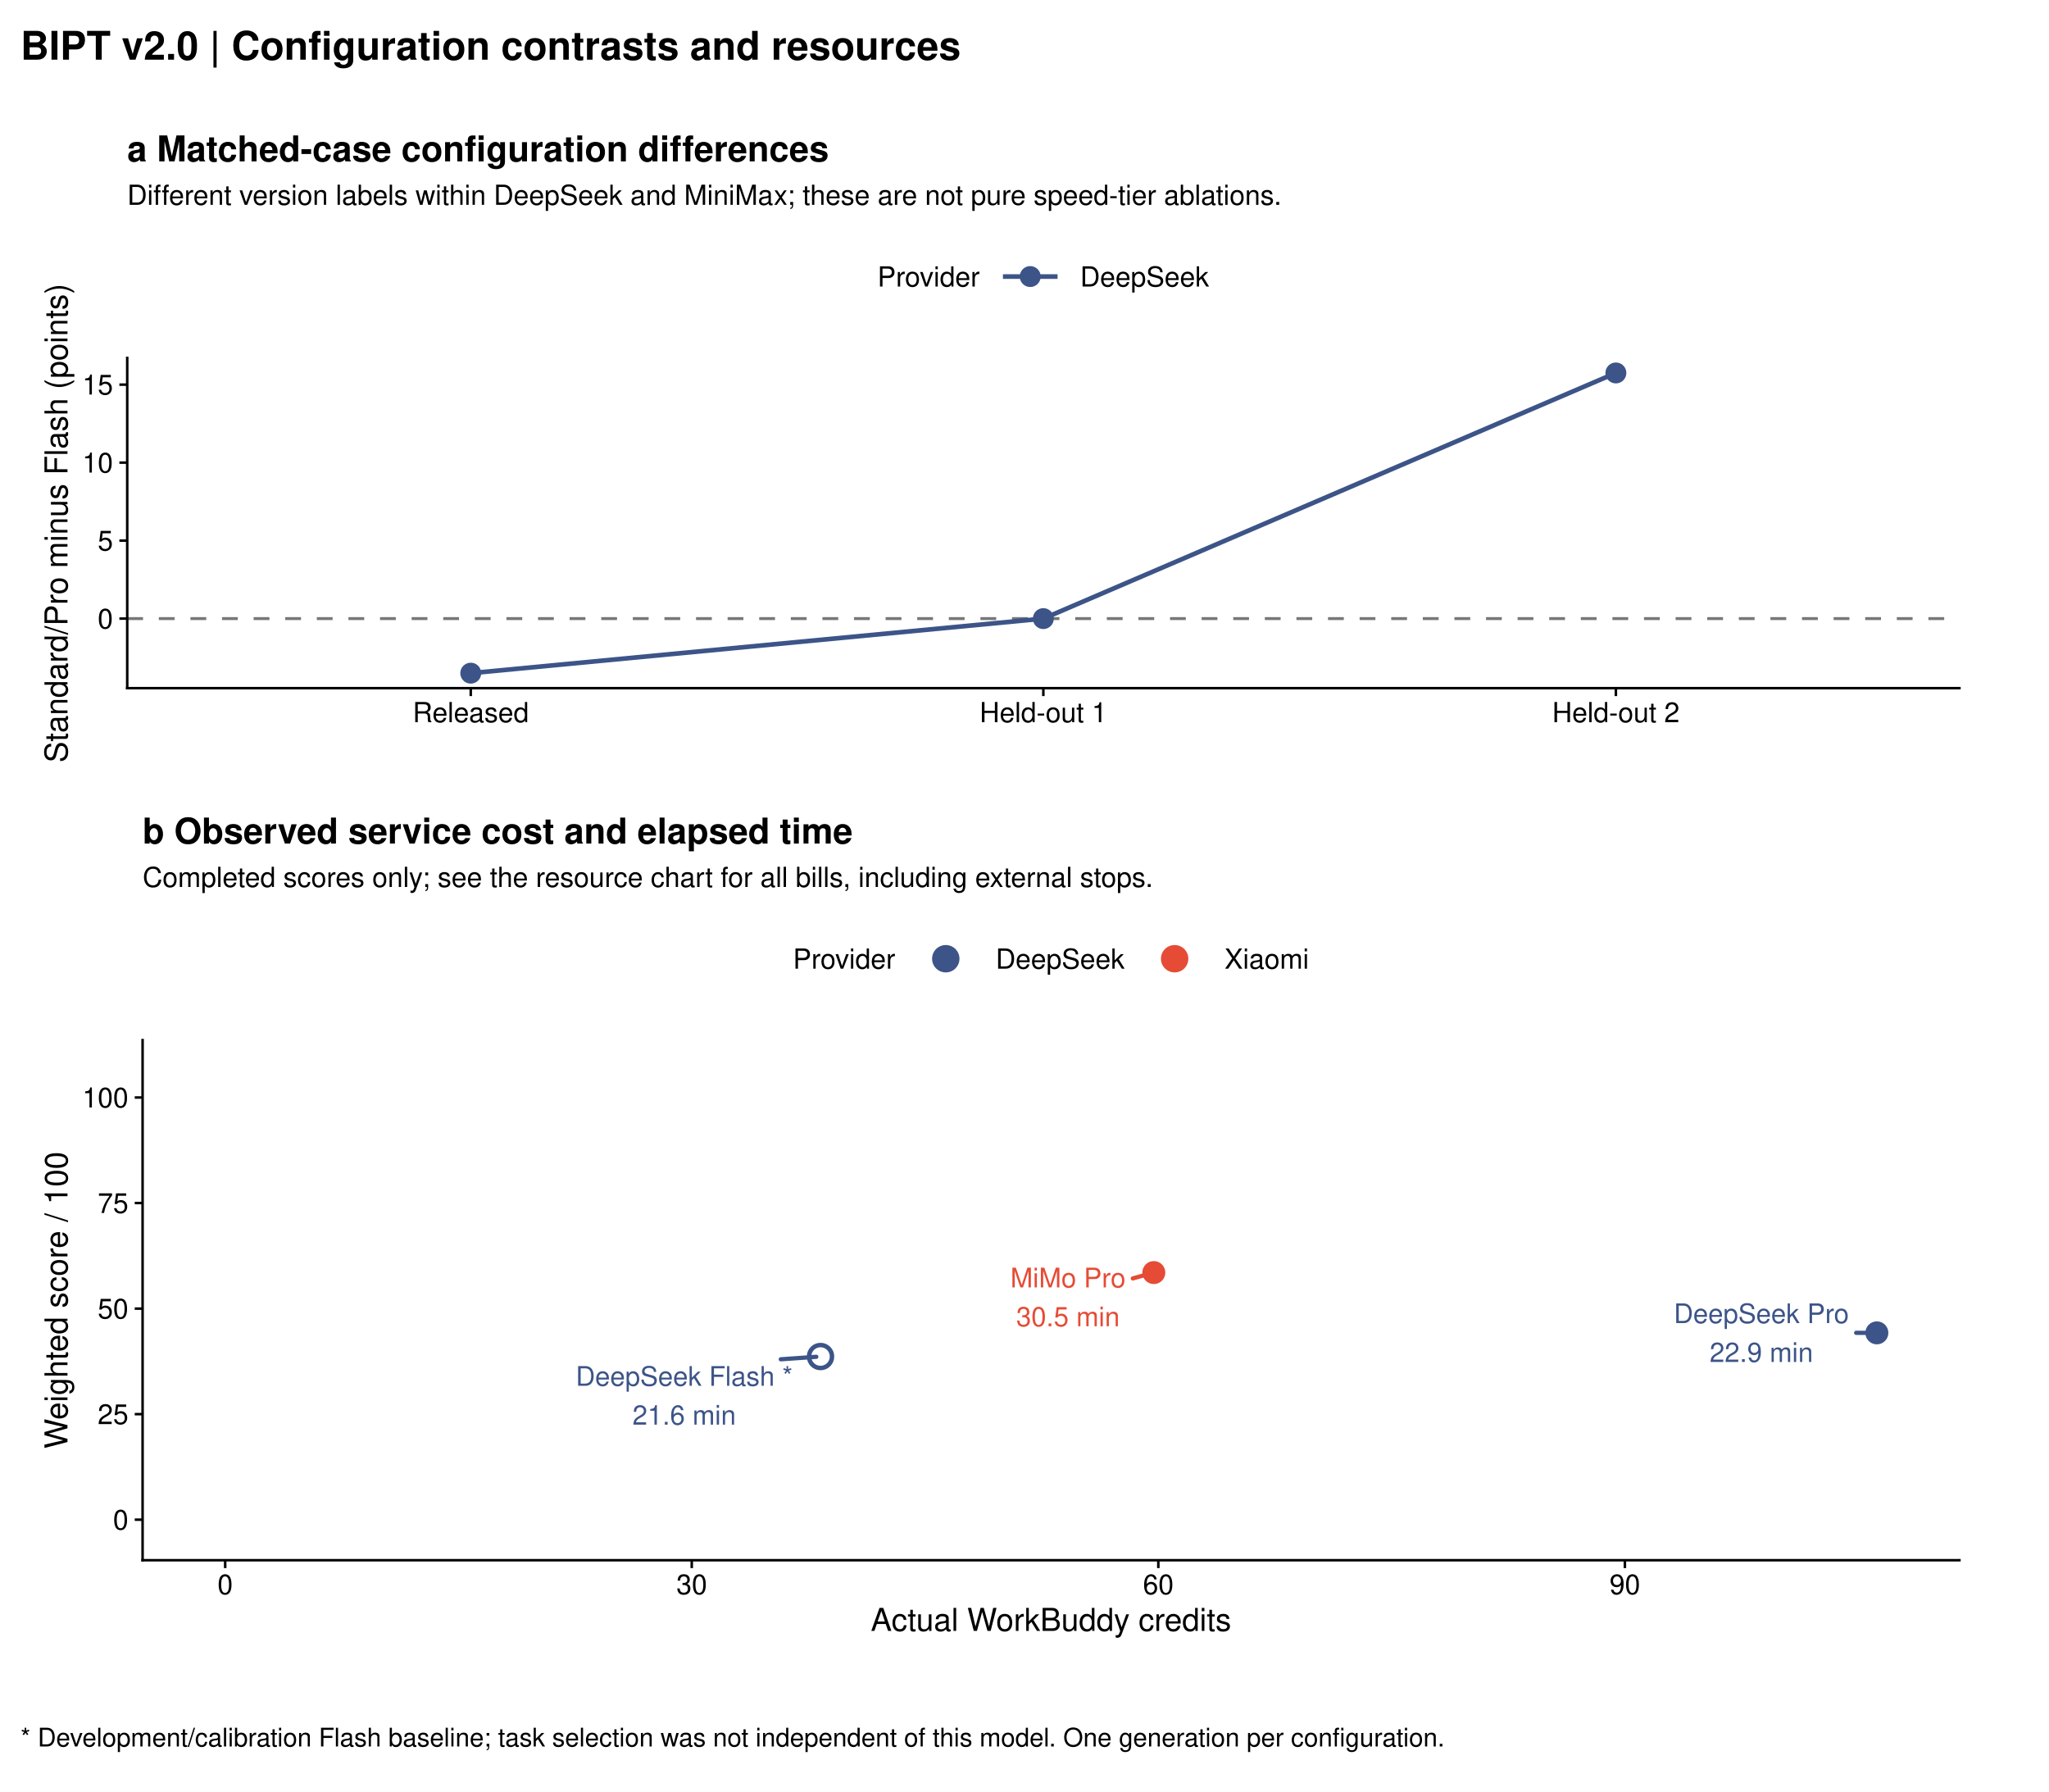
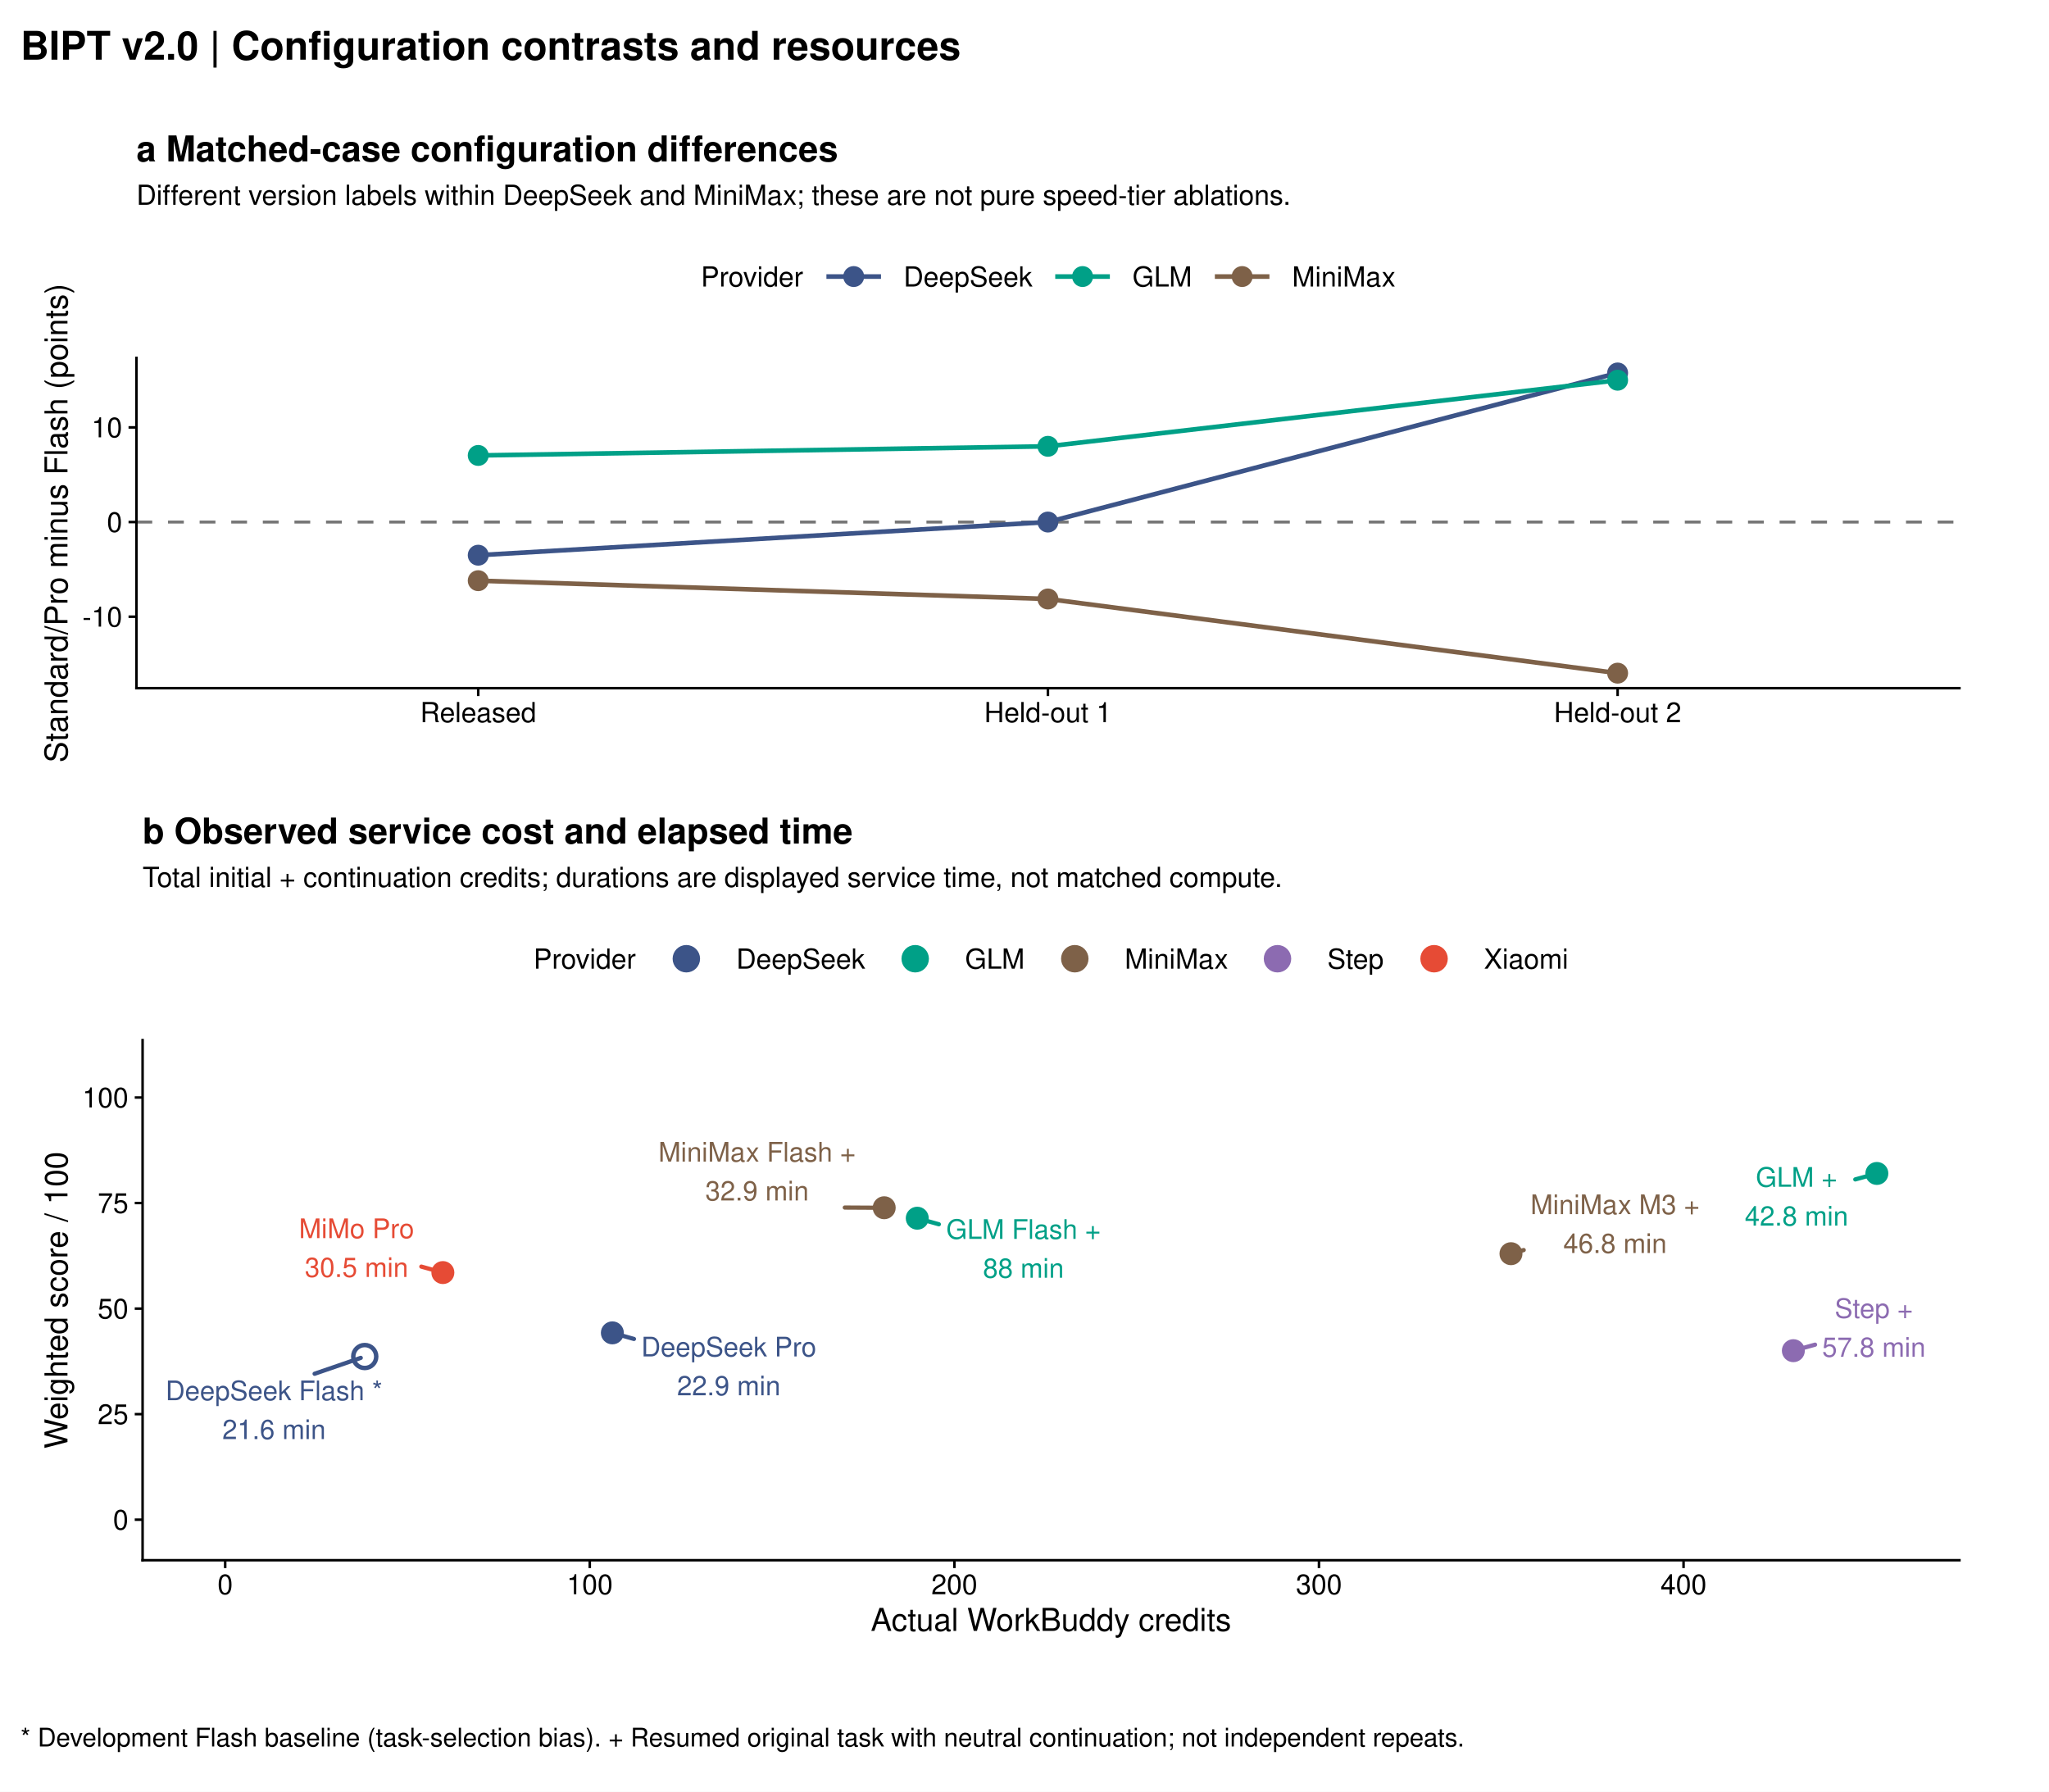
<svg xmlns="http://www.w3.org/2000/svg" width="518.74pt" height="453.54pt" viewBox="0 0 518.74 453.54">
  <g class="svglite">
    <defs>
      <style type="text/css">
    .svglite line, .svglite polyline, .svglite polygon, .svglite path, .svglite rect, .svglite circle {
      fill: none;
      stroke: #000000;
      stroke-linecap: round;
      stroke-linejoin: round;
      stroke-miterlimit: 10.00;
    }
    .svglite text {
      white-space: pre;
    }
    .svglite g.glyphgroup path {
      fill: inherit;
      stroke: none;
    }
  </style>
    </defs>
    <rect width="100%" height="100%" style="stroke: none; fill: #FFFFFF;" />
    <defs>
      <clipPath id="cpMC4wMHw1MTguNzR8MC4wMHw0NTMuNTQ=">
        <rect x="0.00" y="0.00" width="518.74" height="453.54" />
      </clipPath>
    </defs>
    <g clip-path="url(#cpMC4wMHw1MTguNzR8MC4wMHw0NTMuNTQ=)">
      <text x="5.19" y="15.11" style="font-size: 10.00px; font-weight: bold; font-family: &quot;Helvetica&quot;;" textLength="237.89px" lengthAdjust="spacingAndGlyphs">BIPT v2.0 | Configuration contrasts and resources</text>
    </g>
    <defs>
      <clipPath id="cpMC4wMHw1MTguNzR8MjMuMDJ8MTk1LjY5">
        <rect x="0.00" y="23.02" width="518.74" height="172.67" />
      </clipPath>
    </defs>
    <g clip-path="url(#cpMC4wMHw1MTguNzR8MjMuMDJ8MTk1LjY5)">
      <rect x="-0" y="23.02" width="518.74" height="172.67" style="stroke-width: 0.78; stroke: #FFFFFF; fill: #FFFFFF;" />
    </g>
    <g clip-path="url(#cpMC4wMHw1MTguNzR8MC4wMHw0NTMuNTQ=)">
</g>
    <defs>
-       <clipPath id="cpMzIuMjF8NDk2LjA2fDkwLjYwfDE3NC4xOQ==">
-         <rect x="32.21" y="90.60" width="463.85" height="83.59" />
+       <clipPath id="cpMzQuNTR8NDk2LjA2fDkwLjYwfDE3NC4xOQ==">
+         <rect x="34.54" y="90.60" width="461.53" height="83.59" />
      </clipPath>
    </defs>
-     <g clip-path="url(#cpMzIuMjF8NDk2LjA2fDkwLjYwfDE3NC4xOQ==)">
-       <rect x="32.21" y="90.60" width="463.85" height="83.59" style="stroke-width: 0.78; stroke: none; fill: #FFFFFF;" />
-       <line x1="32.21" y1="156.58" x2="496.06" y2="156.58" style="stroke-width: 0.75; stroke: #777777; stroke-dasharray: 4.00,4.00; stroke-linecap: butt;" />
-       <polyline points="119.18,170.39 264.14,156.58 409.09,94.40 " style="stroke-width: 1.17; stroke: #3C5488; stroke-linecap: butt;" />
-       <circle cx="119.18" cy="170.39" r="2.39" style="stroke-width: 0.52; stroke: #3C5488; fill: #3C5488;" />
-       <circle cx="264.14" cy="156.58" r="2.39" style="stroke-width: 0.52; stroke: #3C5488; fill: #3C5488;" />
-       <circle cx="409.09" cy="94.40" r="2.39" style="stroke-width: 0.52; stroke: #3C5488; fill: #3C5488;" />
+     <g clip-path="url(#cpMzQuNTR8NDk2LjA2fDkwLjYwfDE3NC4xOQ==)">
+       <rect x="34.54" y="90.60" width="461.53" height="83.59" style="stroke-width: 0.78; stroke: none; fill: #FFFFFF;" />
+       <line x1="34.54" y1="132.14" x2="496.06" y2="132.14" style="stroke-width: 0.75; stroke: #777777; stroke-dasharray: 4.00,4.00; stroke-linecap: butt;" />
+       <polyline points="121.07,140.53 265.30,132.14 409.53,94.40 " style="stroke-width: 1.17; stroke: #3C5488; stroke-linecap: butt;" />
+       <polyline points="121.07,115.28 265.30,112.97 409.53,96.24 " style="stroke-width: 1.17; stroke: #00A087; stroke-linecap: butt;" />
+       <polyline points="121.07,146.98 265.30,151.61 409.53,170.39 " style="stroke-width: 1.17; stroke: #7E6148; stroke-linecap: butt;" />
+       <circle cx="121.07" cy="140.53" r="2.39" style="stroke-width: 0.52; stroke: #3C5488; fill: #3C5488;" />
+       <circle cx="265.30" cy="132.14" r="2.39" style="stroke-width: 0.52; stroke: #3C5488; fill: #3C5488;" />
+       <circle cx="409.53" cy="94.40" r="2.39" style="stroke-width: 0.52; stroke: #3C5488; fill: #3C5488;" />
+       <circle cx="121.07" cy="115.28" r="2.39" style="stroke-width: 0.52; stroke: #00A087; fill: #00A087;" />
+       <circle cx="265.30" cy="112.97" r="2.39" style="stroke-width: 0.52; stroke: #00A087; fill: #00A087;" />
+       <circle cx="409.53" cy="96.24" r="2.39" style="stroke-width: 0.52; stroke: #00A087; fill: #00A087;" />
+       <circle cx="121.07" cy="146.98" r="2.39" style="stroke-width: 0.52; stroke: #7E6148; fill: #7E6148;" />
+       <circle cx="265.30" cy="151.61" r="2.39" style="stroke-width: 0.52; stroke: #7E6148; fill: #7E6148;" />
+       <circle cx="409.53" cy="170.39" r="2.39" style="stroke-width: 0.52; stroke: #7E6148; fill: #7E6148;" />
    </g>
    <g clip-path="url(#cpMC4wMHw1MTguNzR8MC4wMHw0NTMuNTQ=)">
-       <polyline points="32.21,174.19 32.21,90.60 " style="stroke-width: 0.64; stroke-linecap: square;" />
-       <text x="28.62" y="159.09" text-anchor="end" style="font-size: 7.00px; font-family: &quot;Helvetica&quot;;" textLength="3.89px" lengthAdjust="spacingAndGlyphs">0</text>
-       <text x="28.62" y="139.35" text-anchor="end" style="font-size: 7.00px; font-family: &quot;Helvetica&quot;;" textLength="3.89px" lengthAdjust="spacingAndGlyphs">5</text>
-       <text x="28.62" y="119.61" text-anchor="end" style="font-size: 7.00px; font-family: &quot;Helvetica&quot;;" textLength="7.78px" lengthAdjust="spacingAndGlyphs">10</text>
-       <text x="28.62" y="99.87" text-anchor="end" style="font-size: 7.00px; font-family: &quot;Helvetica&quot;;" textLength="7.78px" lengthAdjust="spacingAndGlyphs">15</text>
-       <polyline points="30.22,156.58 32.21,156.58 " style="stroke-width: 0.64; stroke-linecap: butt;" />
-       <polyline points="30.22,136.84 32.21,136.84 " style="stroke-width: 0.64; stroke-linecap: butt;" />
-       <polyline points="30.22,117.10 32.21,117.10 " style="stroke-width: 0.64; stroke-linecap: butt;" />
-       <polyline points="30.22,97.36 32.21,97.36 " style="stroke-width: 0.64; stroke-linecap: butt;" />
-       <polyline points="32.21,174.19 496.06,174.19 " style="stroke-width: 0.64; stroke-linecap: square;" />
-       <polyline points="119.18,176.19 119.18,174.19 " style="stroke-width: 0.64; stroke-linecap: butt;" />
-       <polyline points="264.14,176.19 264.14,174.19 " style="stroke-width: 0.64; stroke-linecap: butt;" />
-       <polyline points="409.09,176.19 409.09,174.19 " style="stroke-width: 0.64; stroke-linecap: butt;" />
-       <text x="119.18" y="182.80" text-anchor="middle" style="font-size: 7.00px; font-family: &quot;Helvetica&quot;;" textLength="29.58px" lengthAdjust="spacingAndGlyphs">Released</text>
-       <text x="264.14" y="182.80" text-anchor="middle" style="font-size: 7.00px; font-family: &quot;Helvetica&quot;;" textLength="32.28px" lengthAdjust="spacingAndGlyphs">Held-out 1</text>
-       <text x="409.09" y="182.80" text-anchor="middle" style="font-size: 7.00px; font-family: &quot;Helvetica&quot;;" textLength="32.28px" lengthAdjust="spacingAndGlyphs">Held-out 2</text>
+       <polyline points="34.54,174.19 34.54,90.60 " style="stroke-width: 0.64; stroke-linecap: square;" />
+       <text x="30.95" y="158.61" text-anchor="end" style="font-size: 7.00px; font-family: &quot;Helvetica&quot;;" textLength="10.11px" lengthAdjust="spacingAndGlyphs">-10</text>
+       <text x="30.95" y="134.65" text-anchor="end" style="font-size: 7.00px; font-family: &quot;Helvetica&quot;;" textLength="3.89px" lengthAdjust="spacingAndGlyphs">0</text>
+       <text x="30.95" y="110.69" text-anchor="end" style="font-size: 7.00px; font-family: &quot;Helvetica&quot;;" textLength="7.78px" lengthAdjust="spacingAndGlyphs">10</text>
+       <polyline points="32.54,156.10 34.54,156.10 " style="stroke-width: 0.64; stroke-linecap: butt;" />
+       <polyline points="32.54,132.14 34.54,132.14 " style="stroke-width: 0.64; stroke-linecap: butt;" />
+       <polyline points="32.54,108.18 34.54,108.18 " style="stroke-width: 0.64; stroke-linecap: butt;" />
+       <polyline points="34.54,174.19 496.06,174.19 " style="stroke-width: 0.64; stroke-linecap: square;" />
+       <polyline points="121.07,176.19 121.07,174.19 " style="stroke-width: 0.64; stroke-linecap: butt;" />
+       <polyline points="265.30,176.19 265.30,174.19 " style="stroke-width: 0.64; stroke-linecap: butt;" />
+       <polyline points="409.53,176.19 409.53,174.19 " style="stroke-width: 0.64; stroke-linecap: butt;" />
+       <text x="121.07" y="182.80" text-anchor="middle" style="font-size: 7.00px; font-family: &quot;Helvetica&quot;;" textLength="29.58px" lengthAdjust="spacingAndGlyphs">Released</text>
+       <text x="265.30" y="182.80" text-anchor="middle" style="font-size: 7.00px; font-family: &quot;Helvetica&quot;;" textLength="32.28px" lengthAdjust="spacingAndGlyphs">Held-out 1</text>
+       <text x="409.53" y="182.80" text-anchor="middle" style="font-size: 7.00px; font-family: &quot;Helvetica&quot;;" textLength="32.28px" lengthAdjust="spacingAndGlyphs">Held-out 2</text>
      <text transform="translate(17.08,132.40) rotate(-90)" text-anchor="middle" style="font-size: 8.00px; font-family: &quot;Helvetica&quot;;" textLength="121.48px" lengthAdjust="spacingAndGlyphs">Standard/Pro minus Flash (points)</text>
-       <rect x="218.15" y="57.38" width="91.97" height="25.25" style="stroke-width: 0.78; stroke: none; fill: #FFFFFF;" />
-       <text x="222.14" y="72.52" style="font-size: 7.00px; font-family: &quot;Helvetica&quot;;" textLength="26.06px" lengthAdjust="spacingAndGlyphs">Provider</text>
-       <rect x="252.18" y="61.36" width="17.28" height="17.28" style="stroke-width: 0.78; stroke: none; fill: #FFFFFF;" />
-       <line x1="253.91" y1="70.00" x2="267.74" y2="70.00" style="stroke-width: 1.17; stroke: #3C5488; stroke-linecap: butt;" />
-       <circle cx="260.82" cy="70.00" r="2.39" style="stroke-width: 0.52; stroke: #3C5488; fill: #3C5488;" />
-       <text x="273.45" y="72.52" style="font-size: 7.00px; font-family: &quot;Helvetica&quot;;" textLength="32.69px" lengthAdjust="spacingAndGlyphs">DeepSeek</text>
-       <text x="32.21" y="51.85" style="font-size: 7.00px; font-family: &quot;Helvetica&quot;;" textLength="292.69px" lengthAdjust="spacingAndGlyphs">Different version labels within DeepSeek and MiniMax; these are not pure speed-tier ablations.</text>
-       <text x="32.21" y="40.84" style="font-size: 9.00px; font-weight: bold; font-family: &quot;Helvetica&quot;;" textLength="180.00px" lengthAdjust="spacingAndGlyphs">a  Matched-case configuration differences</text>
+       <rect x="173.46" y="57.38" width="183.69" height="25.25" style="stroke-width: 0.78; stroke: none; fill: #FFFFFF;" />
+       <text x="177.44" y="72.52" style="font-size: 7.00px; font-family: &quot;Helvetica&quot;;" textLength="26.06px" lengthAdjust="spacingAndGlyphs">Provider</text>
+       <rect x="207.49" y="61.36" width="17.28" height="17.28" style="stroke-width: 0.78; stroke: none; fill: #FFFFFF;" />
+       <line x1="209.22" y1="70.00" x2="223.04" y2="70.00" style="stroke-width: 1.17; stroke: #3C5488; stroke-linecap: butt;" />
+       <circle cx="216.13" cy="70.00" r="2.39" style="stroke-width: 0.52; stroke: #3C5488; fill: #3C5488;" />
+       <rect x="265.43" y="61.36" width="17.28" height="17.28" style="stroke-width: 0.78; stroke: none; fill: #FFFFFF;" />
+       <line x1="267.15" y1="70.00" x2="280.98" y2="70.00" style="stroke-width: 1.17; stroke: #00A087; stroke-linecap: butt;" />
+       <circle cx="274.07" cy="70.00" r="2.39" style="stroke-width: 0.52; stroke: #00A087; fill: #00A087;" />
+       <rect x="305.83" y="61.36" width="17.28" height="17.28" style="stroke-width: 0.78; stroke: none; fill: #FFFFFF;" />
+       <line x1="307.56" y1="70.00" x2="321.38" y2="70.00" style="stroke-width: 1.17; stroke: #7E6148; stroke-linecap: butt;" />
+       <circle cx="314.47" cy="70.00" r="2.39" style="stroke-width: 0.52; stroke: #7E6148; fill: #7E6148;" />
+       <text x="228.75" y="72.52" style="font-size: 7.00px; font-family: &quot;Helvetica&quot;;" textLength="32.69px" lengthAdjust="spacingAndGlyphs">DeepSeek</text>
+       <text x="286.69" y="72.52" style="font-size: 7.00px; font-family: &quot;Helvetica&quot;;" textLength="15.16px" lengthAdjust="spacingAndGlyphs">GLM</text>
+       <text x="327.10" y="72.52" style="font-size: 7.00px; font-family: &quot;Helvetica&quot;;" textLength="26.06px" lengthAdjust="spacingAndGlyphs">MiniMax</text>
+       <text x="34.54" y="51.85" style="font-size: 7.00px; font-family: &quot;Helvetica&quot;;" textLength="292.69px" lengthAdjust="spacingAndGlyphs">Different version labels within DeepSeek and MiniMax; these are not pure speed-tier ablations.</text>
+       <text x="34.54" y="40.84" style="font-size: 9.00px; font-weight: bold; font-family: &quot;Helvetica&quot;;" textLength="180.00px" lengthAdjust="spacingAndGlyphs">a  Matched-case configuration differences</text>
    </g>
    <defs>
      <clipPath id="cpMC4wMHw1MTguNzR8MTk1LjY5fDQyNS45Mg==">
        <rect x="0.00" y="195.69" width="518.74" height="230.23" />
      </clipPath>
    </defs>
    <g clip-path="url(#cpMC4wMHw1MTguNzR8MTk1LjY5fDQyNS45Mg==)">
      <rect x="-0" y="195.69" width="518.74" height="230.23" style="stroke-width: 0.78; stroke: #FFFFFF; fill: #FFFFFF;" />
    </g>
    <g clip-path="url(#cpMC4wMHw1MTguNzR8MC4wMHw0NTMuNTQ=)">
</g>
    <defs>
      <clipPath id="cpMzYuMTB8NDk2LjA2fDI2My4yN3wzOTQuOTI=">
        <rect x="36.10" y="263.27" width="459.96" height="131.65" />
      </clipPath>
    </defs>
    <g clip-path="url(#cpMzYuMTB8NDk2LjA2fDI2My4yN3wzOTQuOTI=)">
      <rect x="36.10" y="263.27" width="459.96" height="131.65" style="stroke-width: 0.78; stroke: none; fill: #FFFFFF;" />
-       <circle cx="292.11" cy="322.11" r="2.91" style="stroke-width: 1.13; stroke: none; fill: #E64B35;" />
-       <circle cx="475.16" cy="337.37" r="2.91" style="stroke-width: 1.13; stroke: none; fill: #3C5488;" />
-       <circle cx="207.73" cy="343.36" r="2.91" style="stroke-width: 1.13; stroke: #3C5488;" />
-       <line x1="286.79" y1="323.59" x2="291.08" y2="322.40" style="stroke-width: 1.07; stroke: #E64B35;" />
-       <line x1="469.92" y1="337.36" x2="474.09" y2="337.37" style="stroke-width: 1.07; stroke: #3C5488;" />
-       <line x1="197.67" y1="344.06" x2="206.66" y2="343.43" style="stroke-width: 1.07; stroke: #3C5488;" />
-       <text x="270.38" y="325.86" text-anchor="middle" style="font-size: 6.83px;fill: #E64B35; font-family: &quot;Helvetica&quot;;" textLength="29.20px" lengthAdjust="spacingAndGlyphs">MiMo Pro</text>
-       <text x="270.38" y="335.70" text-anchor="middle" style="font-size: 6.83px;fill: #E64B35; font-family: &quot;Helvetica&quot;;" textLength="26.17px" lengthAdjust="spacingAndGlyphs">30.5 min</text>
-       <text x="445.92" y="334.90" text-anchor="middle" style="font-size: 6.83px;fill: #3C5488; font-family: &quot;Helvetica&quot;;" textLength="44.41px" lengthAdjust="spacingAndGlyphs">DeepSeek Pro</text>
-       <text x="445.92" y="344.73" text-anchor="middle" style="font-size: 6.83px;fill: #3C5488; font-family: &quot;Helvetica&quot;;" textLength="26.17px" lengthAdjust="spacingAndGlyphs">22.9 min</text>
-       <text x="173.22" y="350.77" text-anchor="middle" style="font-size: 6.83px;fill: #3C5488; font-family: &quot;Helvetica&quot;;" textLength="55.03px" lengthAdjust="spacingAndGlyphs">DeepSeek Flash *</text>
-       <text x="173.22" y="360.60" text-anchor="middle" style="font-size: 6.83px;fill: #3C5488; font-family: &quot;Helvetica&quot;;" textLength="26.17px" lengthAdjust="spacingAndGlyphs">21.6 min</text>
+       <circle cx="475.16" cy="297.02" r="2.91" style="stroke-width: 1.13; stroke: none; fill: #00A087;" />
+       <circle cx="223.85" cy="305.70" r="2.91" style="stroke-width: 1.13; stroke: none; fill: #7E6148;" />
+       <circle cx="232.22" cy="308.35" r="2.91" style="stroke-width: 1.13; stroke: none; fill: #00A087;" />
+       <circle cx="382.53" cy="317.33" r="2.91" style="stroke-width: 1.13; stroke: none; fill: #7E6148;" />
+       <circle cx="112.12" cy="322.11" r="2.91" style="stroke-width: 1.13; stroke: none; fill: #E64B35;" />
+       <circle cx="155.03" cy="337.37" r="2.91" style="stroke-width: 1.13; stroke: none; fill: #3C5488;" />
+       <circle cx="454.02" cy="341.88" r="2.91" style="stroke-width: 1.13; stroke: none; fill: #8C6BB1;" />
+       <circle cx="92.34" cy="343.36" r="2.91" style="stroke-width: 1.13; stroke: #3C5488;" />
+       <line x1="469.70" y1="298.53" x2="474.13" y2="297.31" style="stroke-width: 1.07; stroke: #00A087;" />
+       <line x1="213.88" y1="305.65" x2="222.78" y2="305.70" style="stroke-width: 1.07; stroke: #7E6148;" />
+       <line x1="237.68" y1="309.88" x2="233.25" y2="308.64" style="stroke-width: 1.07; stroke: #00A087;" />
+       <line x1="385.75" y1="316.41" x2="383.55" y2="317.04" style="stroke-width: 1.07; stroke: #7E6148;" />
+       <line x1="106.67" y1="320.60" x2="111.09" y2="321.83" style="stroke-width: 1.07; stroke: #E64B35;" />
+       <line x1="160.49" y1="338.91" x2="156.06" y2="337.66" style="stroke-width: 1.07; stroke: #3C5488;" />
+       <line x1="459.51" y1="340.36" x2="455.05" y2="341.60" style="stroke-width: 1.07; stroke: #8C6BB1;" />
+       <line x1="79.65" y1="347.72" x2="91.33" y2="343.70" style="stroke-width: 1.07; stroke: #3C5488;" />
+       <text x="454.82" y="300.39" text-anchor="middle" style="font-size: 6.83px;fill: #00A087; font-family: &quot;Helvetica&quot;;" textLength="20.67px" lengthAdjust="spacingAndGlyphs">GLM +</text>
+       <text x="454.82" y="310.22" text-anchor="middle" style="font-size: 6.83px;fill: #00A087; font-family: &quot;Helvetica&quot;;" textLength="26.17px" lengthAdjust="spacingAndGlyphs">42.8 min</text>
+       <text x="191.66" y="294.02" text-anchor="middle" style="font-size: 6.83px;fill: #7E6148; font-family: &quot;Helvetica&quot;;" textLength="49.89px" lengthAdjust="spacingAndGlyphs">MiniMax Flash +</text>
+       <text x="191.66" y="303.85" text-anchor="middle" style="font-size: 6.83px;fill: #7E6148; font-family: &quot;Helvetica&quot;;" textLength="26.17px" lengthAdjust="spacingAndGlyphs">32.9 min</text>
+       <text x="259.11" y="313.58" text-anchor="middle" style="font-size: 6.83px;fill: #00A087; font-family: &quot;Helvetica&quot;;" textLength="39.27px" lengthAdjust="spacingAndGlyphs">GLM Flash +</text>
+       <text x="259.11" y="323.42" text-anchor="middle" style="font-size: 6.83px;fill: #00A087; font-family: &quot;Helvetica&quot;;" textLength="20.48px" lengthAdjust="spacingAndGlyphs">88 min</text>
+       <text x="408.88" y="307.32" text-anchor="middle" style="font-size: 6.83px;fill: #7E6148; font-family: &quot;Helvetica&quot;;" textLength="42.67px" lengthAdjust="spacingAndGlyphs">MiniMax M3 +</text>
+       <text x="408.88" y="317.15" text-anchor="middle" style="font-size: 6.83px;fill: #7E6148; font-family: &quot;Helvetica&quot;;" textLength="26.17px" lengthAdjust="spacingAndGlyphs">46.8 min</text>
+       <text x="90.26" y="313.39" text-anchor="middle" style="font-size: 6.83px;fill: #E64B35; font-family: &quot;Helvetica&quot;;" textLength="29.20px" lengthAdjust="spacingAndGlyphs">MiMo Pro</text>
+       <text x="90.26" y="323.22" text-anchor="middle" style="font-size: 6.83px;fill: #E64B35; font-family: &quot;Helvetica&quot;;" textLength="26.17px" lengthAdjust="spacingAndGlyphs">30.5 min</text>
+       <text x="184.50" y="343.34" text-anchor="middle" style="font-size: 6.83px;fill: #3C5488; font-family: &quot;Helvetica&quot;;" textLength="44.41px" lengthAdjust="spacingAndGlyphs">DeepSeek Pro</text>
+       <text x="184.50" y="353.17" text-anchor="middle" style="font-size: 6.83px;fill: #3C5488; font-family: &quot;Helvetica&quot;;" textLength="26.17px" lengthAdjust="spacingAndGlyphs">22.9 min</text>
+       <text x="474.40" y="333.59" text-anchor="middle" style="font-size: 6.83px;fill: #8C6BB1; font-family: &quot;Helvetica&quot;;" textLength="19.91px" lengthAdjust="spacingAndGlyphs">Step +</text>
+       <text x="474.40" y="343.42" text-anchor="middle" style="font-size: 6.83px;fill: #8C6BB1; font-family: &quot;Helvetica&quot;;" textLength="26.17px" lengthAdjust="spacingAndGlyphs">57.8 min</text>
+       <text x="69.37" y="354.42" text-anchor="middle" style="font-size: 6.83px;fill: #3C5488; font-family: &quot;Helvetica&quot;;" textLength="55.03px" lengthAdjust="spacingAndGlyphs">DeepSeek Flash *</text>
+       <text x="69.37" y="364.25" text-anchor="middle" style="font-size: 6.83px;fill: #3C5488; font-family: &quot;Helvetica&quot;;" textLength="26.17px" lengthAdjust="spacingAndGlyphs">21.6 min</text>
    </g>
    <g clip-path="url(#cpMC4wMHw1MTguNzR8MC4wMHw0NTMuNTQ=)">
      <polyline points="36.10,394.92 36.10,263.27 " style="stroke-width: 0.64; stroke-linecap: square;" />
      <text x="32.51" y="387.17" text-anchor="end" style="font-size: 7.00px; font-family: &quot;Helvetica&quot;;" textLength="3.89px" lengthAdjust="spacingAndGlyphs">0</text>
      <text x="32.51" y="360.46" text-anchor="end" style="font-size: 7.00px; font-family: &quot;Helvetica&quot;;" textLength="7.78px" lengthAdjust="spacingAndGlyphs">25</text>
      <text x="32.51" y="333.74" text-anchor="end" style="font-size: 7.00px; font-family: &quot;Helvetica&quot;;" textLength="7.78px" lengthAdjust="spacingAndGlyphs">50</text>
      <text x="32.51" y="307.03" text-anchor="end" style="font-size: 7.00px; font-family: &quot;Helvetica&quot;;" textLength="7.78px" lengthAdjust="spacingAndGlyphs">75</text>
      <text x="32.51" y="280.31" text-anchor="end" style="font-size: 7.00px; font-family: &quot;Helvetica&quot;;" textLength="11.67px" lengthAdjust="spacingAndGlyphs">100</text>
      <polyline points="34.11,384.66 36.10,384.66 " style="stroke-width: 0.64; stroke-linecap: butt;" />
      <polyline points="34.11,357.94 36.10,357.94 " style="stroke-width: 0.64; stroke-linecap: butt;" />
      <polyline points="34.11,331.23 36.10,331.23 " style="stroke-width: 0.64; stroke-linecap: butt;" />
      <polyline points="34.11,304.51 36.10,304.51 " style="stroke-width: 0.64; stroke-linecap: butt;" />
      <polyline points="34.11,277.80 36.10,277.80 " style="stroke-width: 0.64; stroke-linecap: butt;" />
      <polyline points="36.10,394.92 496.06,394.92 " style="stroke-width: 0.64; stroke-linecap: square;" />
      <polyline points="57.01,396.91 57.01,394.92 " style="stroke-width: 0.64; stroke-linecap: butt;" />
-       <polyline points="175.13,396.91 175.13,394.92 " style="stroke-width: 0.64; stroke-linecap: butt;" />
-       <polyline points="293.25,396.91 293.25,394.92 " style="stroke-width: 0.64; stroke-linecap: butt;" />
-       <polyline points="411.37,396.91 411.37,394.92 " style="stroke-width: 0.64; stroke-linecap: butt;" />
+       <polyline points="149.31,396.91 149.31,394.92 " style="stroke-width: 0.64; stroke-linecap: butt;" />
+       <polyline points="241.62,396.91 241.62,394.92 " style="stroke-width: 0.64; stroke-linecap: butt;" />
+       <polyline points="333.92,396.91 333.92,394.92 " style="stroke-width: 0.64; stroke-linecap: butt;" />
+       <polyline points="426.22,396.91 426.22,394.92 " style="stroke-width: 0.64; stroke-linecap: butt;" />
      <text x="57.01" y="403.53" text-anchor="middle" style="font-size: 7.00px; font-family: &quot;Helvetica&quot;;" textLength="3.89px" lengthAdjust="spacingAndGlyphs">0</text>
-       <text x="175.13" y="403.53" text-anchor="middle" style="font-size: 7.00px; font-family: &quot;Helvetica&quot;;" textLength="7.78px" lengthAdjust="spacingAndGlyphs">30</text>
-       <text x="293.25" y="403.53" text-anchor="middle" style="font-size: 7.00px; font-family: &quot;Helvetica&quot;;" textLength="7.78px" lengthAdjust="spacingAndGlyphs">60</text>
-       <text x="411.37" y="403.53" text-anchor="middle" style="font-size: 7.00px; font-family: &quot;Helvetica&quot;;" textLength="7.78px" lengthAdjust="spacingAndGlyphs">90</text>
+       <text x="149.31" y="403.53" text-anchor="middle" style="font-size: 7.00px; font-family: &quot;Helvetica&quot;;" textLength="11.67px" lengthAdjust="spacingAndGlyphs">100</text>
+       <text x="241.62" y="403.53" text-anchor="middle" style="font-size: 7.00px; font-family: &quot;Helvetica&quot;;" textLength="11.67px" lengthAdjust="spacingAndGlyphs">200</text>
+       <text x="333.92" y="403.53" text-anchor="middle" style="font-size: 7.00px; font-family: &quot;Helvetica&quot;;" textLength="11.67px" lengthAdjust="spacingAndGlyphs">300</text>
+       <text x="426.22" y="403.53" text-anchor="middle" style="font-size: 7.00px; font-family: &quot;Helvetica&quot;;" textLength="11.67px" lengthAdjust="spacingAndGlyphs">400</text>
      <text x="266.08" y="412.81" text-anchor="middle" style="font-size: 8.00px; font-family: &quot;Helvetica&quot;;" textLength="91.50px" lengthAdjust="spacingAndGlyphs">Actual WorkBuddy credits</text>
      <text transform="translate(17.08,329.09) rotate(-90)" text-anchor="middle" style="font-size: 8.00px; font-family: &quot;Helvetica&quot;;" textLength="75.48px" lengthAdjust="spacingAndGlyphs">Weighted score / 100</text>
-       <rect x="196.77" y="230.05" width="138.63" height="25.25" style="stroke-width: 0.78; stroke: none; fill: #FFFFFF;" />
-       <text x="200.75" y="245.19" style="font-size: 7.00px; font-family: &quot;Helvetica&quot;;" textLength="26.06px" lengthAdjust="spacingAndGlyphs">Provider</text>
-       <rect x="230.80" y="234.03" width="17.28" height="17.28" style="stroke-width: 0.78; stroke: none; fill: #FFFFFF;" />
-       <circle cx="239.44" cy="242.67" r="2.91" style="stroke-width: 1.13; stroke: #3C5488; fill: #3C5488;" />
-       <rect x="288.74" y="234.03" width="17.28" height="17.28" style="stroke-width: 0.78; stroke: none; fill: #FFFFFF;" />
-       <circle cx="297.38" cy="242.67" r="2.91" style="stroke-width: 1.13; stroke: #E64B35; fill: #E64B35;" />
-       <text x="252.07" y="245.19" style="font-size: 7.00px; font-family: &quot;Helvetica&quot;;" textLength="32.69px" lengthAdjust="spacingAndGlyphs">DeepSeek</text>
-       <text x="310.00" y="245.19" style="font-size: 7.00px; font-family: &quot;Helvetica&quot;;" textLength="21.41px" lengthAdjust="spacingAndGlyphs">Xiaomi</text>
-       <text x="36.10" y="224.51" style="font-size: 7.00px; font-family: &quot;Helvetica&quot;;" textLength="256.62px" lengthAdjust="spacingAndGlyphs">Completed scores only; see the resource chart for all bills, including external stops.</text>
+       <rect x="131.09" y="230.05" width="269.99" height="25.25" style="stroke-width: 0.78; stroke: none; fill: #FFFFFF;" />
+       <text x="135.07" y="245.19" style="font-size: 7.00px; font-family: &quot;Helvetica&quot;;" textLength="26.06px" lengthAdjust="spacingAndGlyphs">Provider</text>
+       <rect x="165.12" y="234.03" width="17.28" height="17.28" style="stroke-width: 0.78; stroke: none; fill: #FFFFFF;" />
+       <circle cx="173.76" cy="242.67" r="2.91" style="stroke-width: 1.13; stroke: #3C5488; fill: #3C5488;" />
+       <rect x="223.06" y="234.03" width="17.28" height="17.28" style="stroke-width: 0.78; stroke: none; fill: #FFFFFF;" />
+       <circle cx="231.70" cy="242.67" r="2.91" style="stroke-width: 1.13; stroke: #00A087; fill: #00A087;" />
+       <rect x="263.46" y="234.03" width="17.28" height="17.28" style="stroke-width: 0.78; stroke: none; fill: #FFFFFF;" />
+       <circle cx="272.10" cy="242.67" r="2.91" style="stroke-width: 1.13; stroke: #7E6148; fill: #7E6148;" />
+       <rect x="314.78" y="234.03" width="17.28" height="17.28" style="stroke-width: 0.78; stroke: none; fill: #FFFFFF;" />
+       <circle cx="323.42" cy="242.67" r="2.91" style="stroke-width: 1.13; stroke: #8C6BB1; fill: #8C6BB1;" />
+       <rect x="354.42" y="234.03" width="17.28" height="17.28" style="stroke-width: 0.78; stroke: none; fill: #FFFFFF;" />
+       <circle cx="363.06" cy="242.67" r="2.91" style="stroke-width: 1.13; stroke: #E64B35; fill: #E64B35;" />
+       <text x="186.39" y="245.19" style="font-size: 7.00px; font-family: &quot;Helvetica&quot;;" textLength="32.69px" lengthAdjust="spacingAndGlyphs">DeepSeek</text>
+       <text x="244.32" y="245.19" style="font-size: 7.00px; font-family: &quot;Helvetica&quot;;" textLength="15.16px" lengthAdjust="spacingAndGlyphs">GLM</text>
+       <text x="284.73" y="245.19" style="font-size: 7.00px; font-family: &quot;Helvetica&quot;;" textLength="26.06px" lengthAdjust="spacingAndGlyphs">MiniMax</text>
+       <text x="336.04" y="245.19" style="font-size: 7.00px; font-family: &quot;Helvetica&quot;;" textLength="14.39px" lengthAdjust="spacingAndGlyphs">Step</text>
+       <text x="375.68" y="245.19" style="font-size: 7.00px; font-family: &quot;Helvetica&quot;;" textLength="21.41px" lengthAdjust="spacingAndGlyphs">Xiaomi</text>
+       <text x="36.10" y="224.51" style="font-size: 7.00px; font-family: &quot;Helvetica&quot;;" textLength="289.48px" lengthAdjust="spacingAndGlyphs">Total initial + continuation credits; durations are displayed service time, not matched compute.</text>
      <text x="36.10" y="213.51" style="font-size: 9.00px; font-weight: bold; font-family: &quot;Helvetica&quot;;" textLength="182.00px" lengthAdjust="spacingAndGlyphs">b  Observed service cost and elapsed time</text>
-       <text x="5.19" y="442.06" style="font-size: 6.50px; font-family: &quot;Helvetica&quot;;" textLength="361.50px" lengthAdjust="spacingAndGlyphs">* Development/calibration Flash baseline; task selection was not independent of this model. One generation per configuration.</text>
+       <text x="5.19" y="442.06" style="font-size: 6.50px; font-family: &quot;Helvetica&quot;;" textLength="366.73px" lengthAdjust="spacingAndGlyphs">* Development Flash baseline (task-selection bias). + Resumed original task with neutral continuation; not independent repeats.</text>
    </g>
  </g>
</svg>
